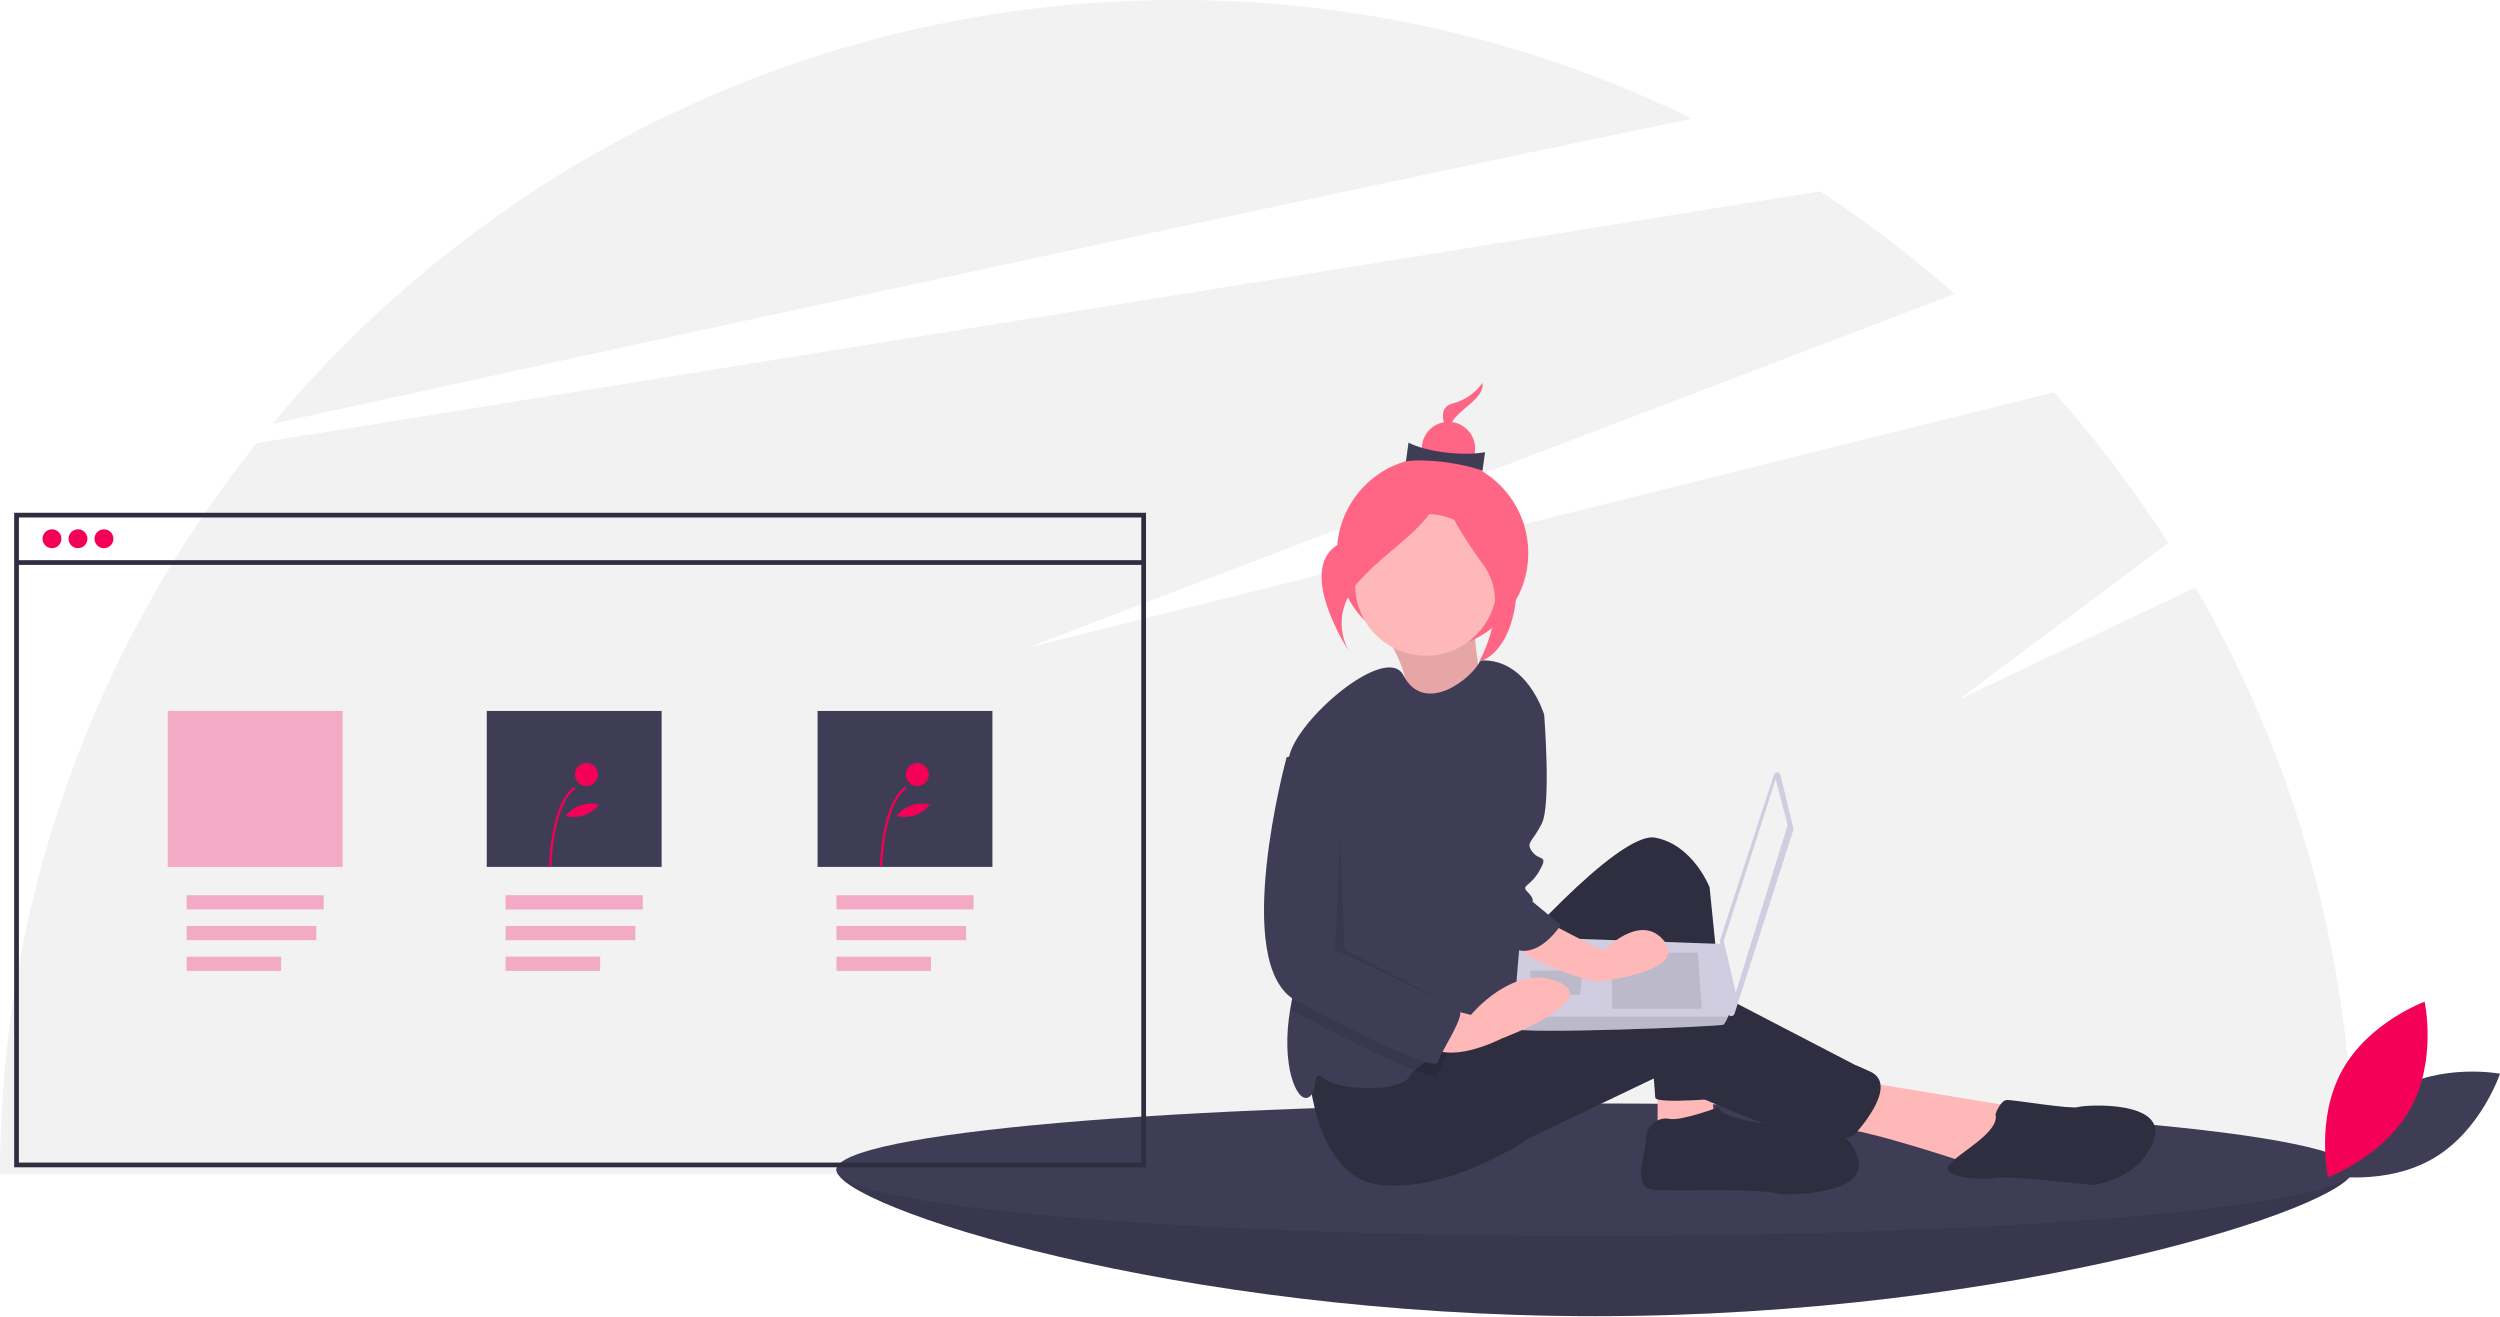
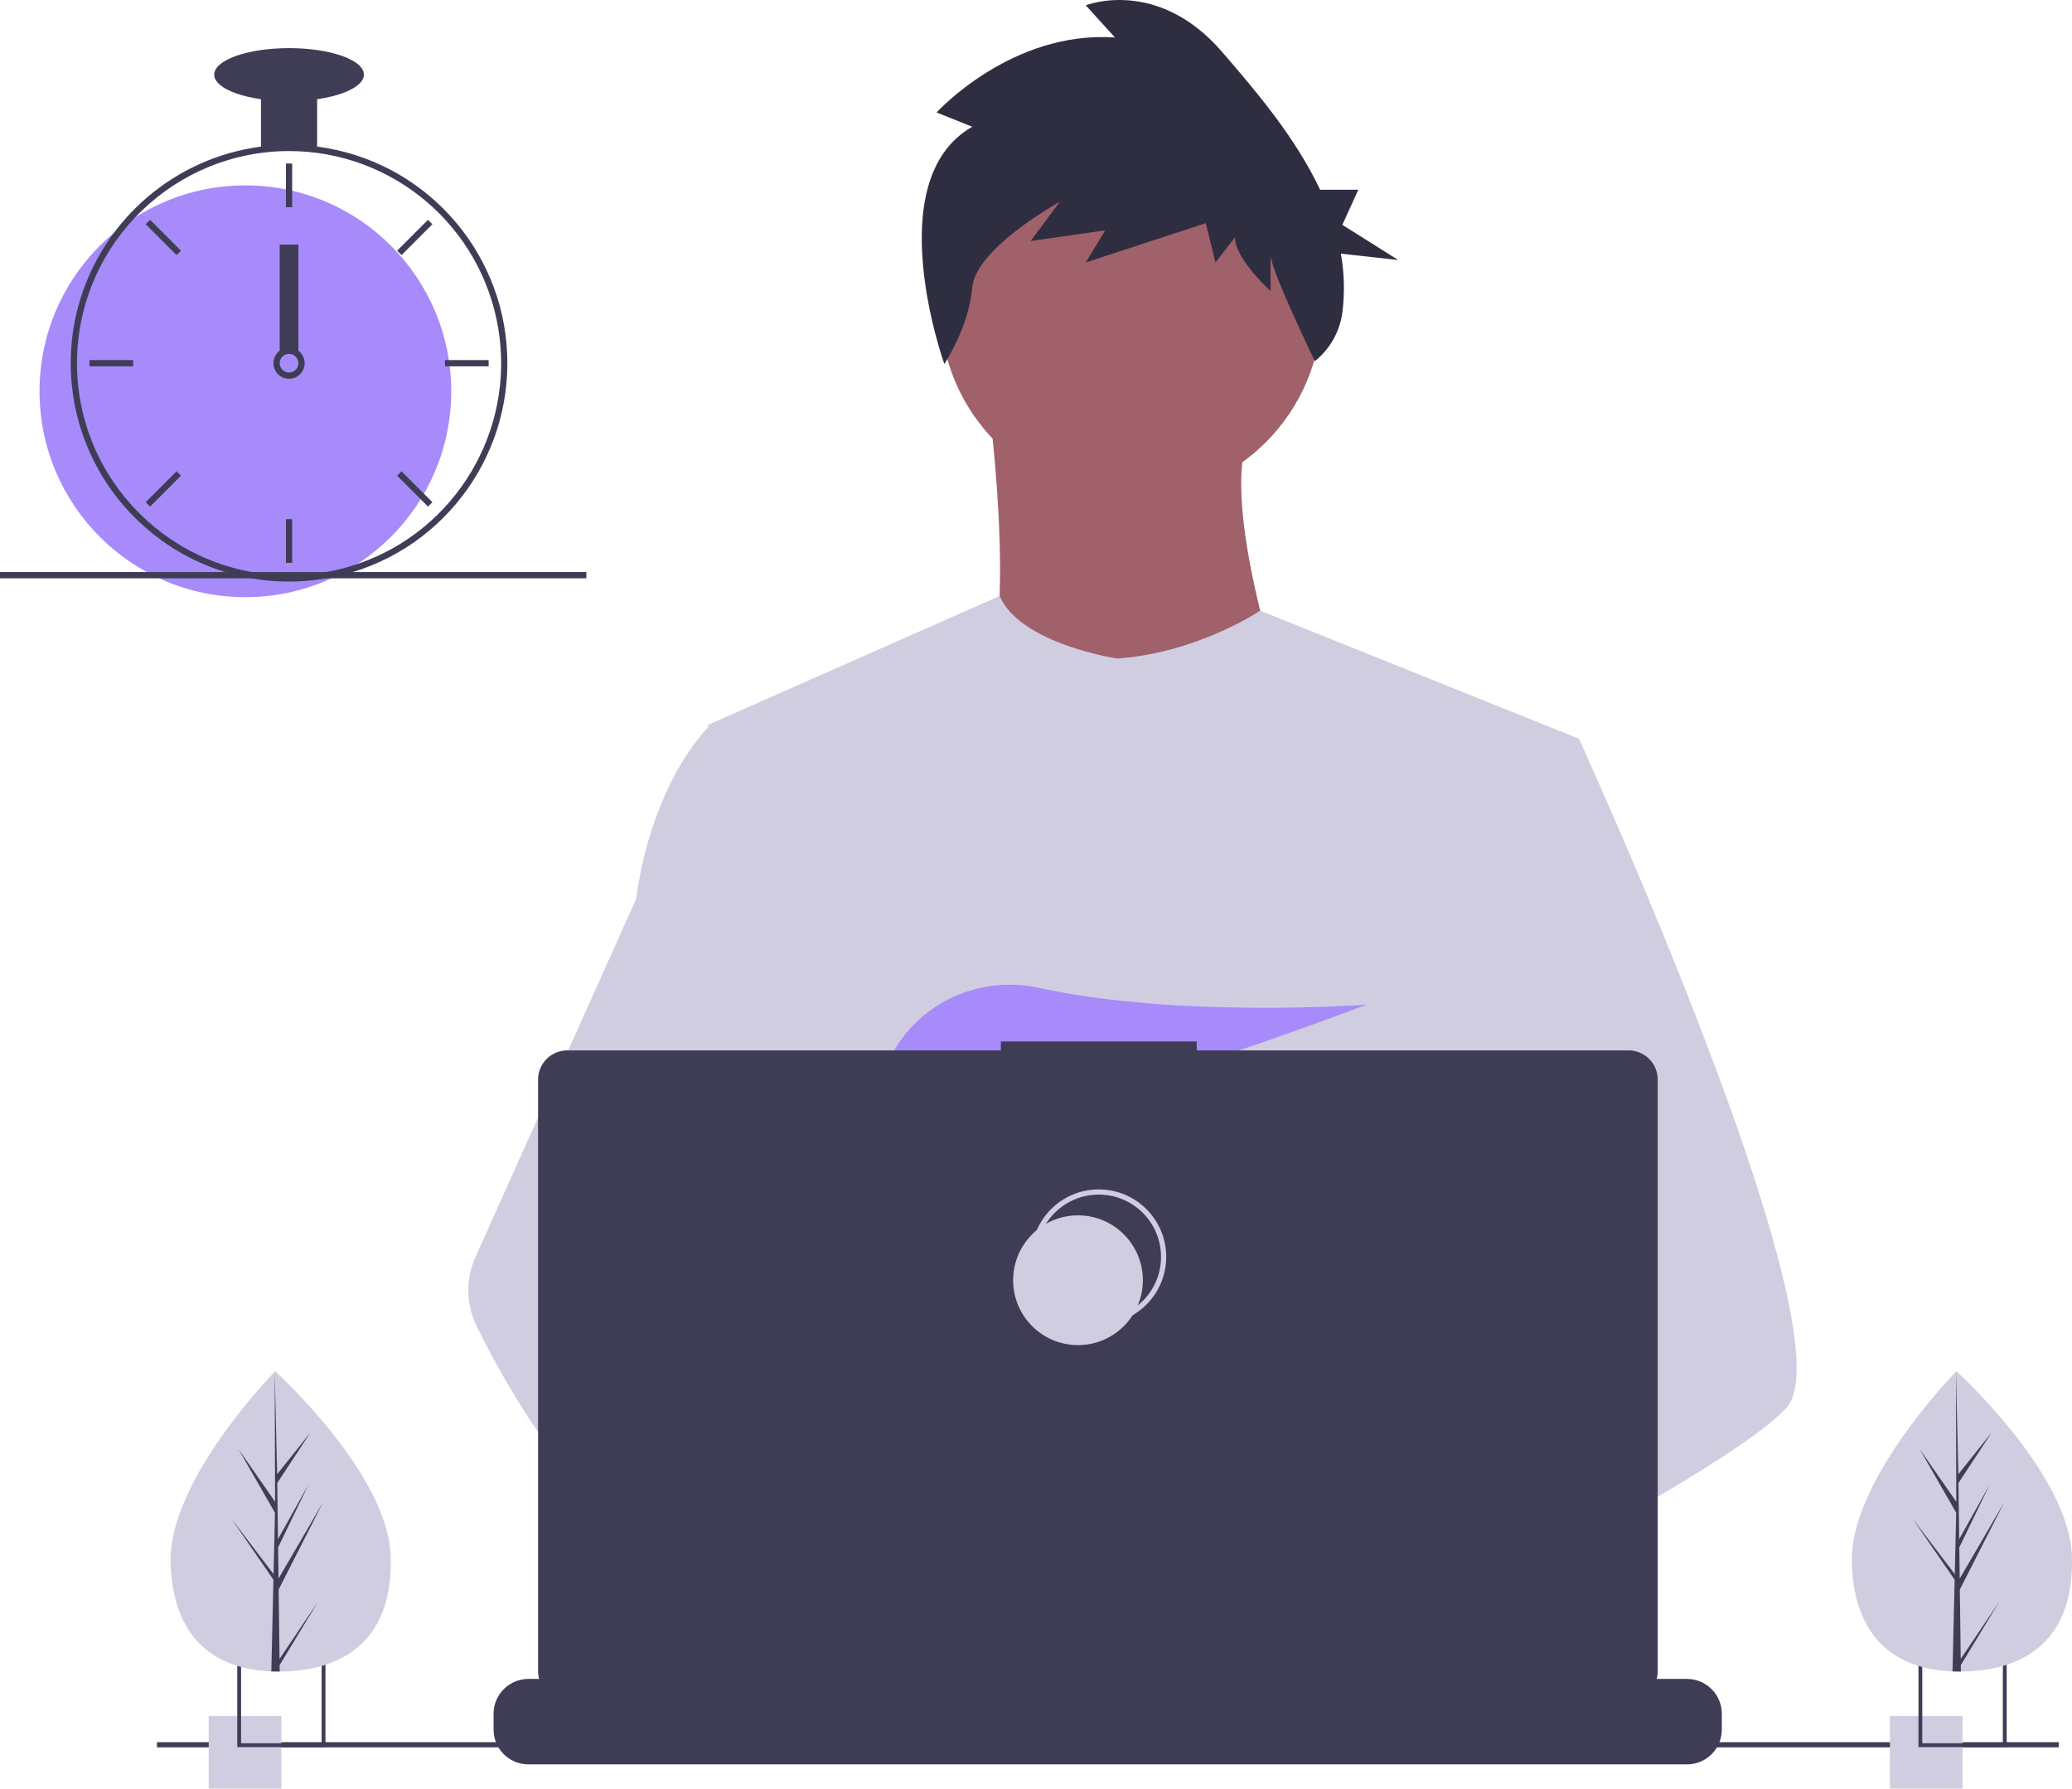
- <svg xmlns="http://www.w3.org/2000/svg" id="e8c09660-db65-4061-a2dc-920e909a0453" data-name="Layer 1" width="1057.994" height="557" viewBox="0 0 1057.994 557">
-   <path d="M1000.122,420.112,899.997,467.5l88.615-66.262a500.056,500.056,0,0,0-48.384-63.668L505.997,445.5,898.23,295.876a499.981,499.981,0,0,0-56.958-43.414L179.606,359.039A495.88,495.88,0,0,0,71.003,668.5h995.987A495.613,495.613,0,0,0,1000.122,420.112Z" transform="translate(-71.00317 -171.5)" fill="#f2f2f2" />
-   <path d="M787.12,221.695A495.972,495.972,0,0,0,568.997,171.5c-153.83,0-291.361,69.753-382.71,179.349C342.713,316.574,615.064,257.243,787.12,221.695Z" transform="translate(-71.00317 -171.5)" fill="#f2f2f2" />
-   <path d="M1066.997,666.5c0,15.464-143.717,62-321,62s-321-46.536-321-62,143.717,6,321,6S1066.997,651.036,1066.997,666.5Z" transform="translate(-71.00317 -171.5)" fill="#3f3d56" />
-   <path d="M1066.997,666.5c0,15.464-143.717,62-321,62s-321-46.536-321-62,143.717,6,321,6S1066.997,651.036,1066.997,666.5Z" transform="translate(-71.00317 -171.5)" opacity="0.1" />
-   <ellipse cx="674.994" cy="495" rx="321" ry="28" fill="#3f3d56" />
-   <path d="M656.644,438.626s12.911,20.477,8.3,26.021,34.593,5.683,34.593,5.683-5.889-29.788-4.156-36.643Z" transform="translate(-71.00317 -171.5)" fill="#ffb8b8" />
-   <path d="M656.644,438.626s12.911,20.477,8.3,26.021,34.593,5.683,34.593,5.683-5.889-29.788-4.156-36.643Z" transform="translate(-71.00317 -171.5)" opacity="0.1" />
-   <circle cx="606.274" cy="234.063" r="40.484" fill="#ff6584" />
-   <polygon points="701.494 453.5 701.494 477.5 725.494 472.5 723.494 455.5 701.494 453.5" fill="#ffb8b8" />
-   <path d="M857.497,629l67,11-17,25s-47-16-59-16S857.497,629,857.497,629Z" transform="translate(-71.00317 -171.5)" fill="#ffb8b8" />
-   <path d="M705.497,581s50-58,66-55,23,21,23,21l9,89s-32,3-32,0-6-67-6-67-47,104-72,35Z" transform="translate(-71.00317 -171.5)" fill="#2f2e41" />
-   <path d="M624.497,620s1,50,31,53,63-20,63-20l54-25.87s64,33.87,83,24.87c0,0,20-21,7-27s-1,0-1,0l-77-40s-15-4-41,7-61,16-61,16Z" transform="translate(-71.00317 -171.5)" fill="#2f2e41" />
-   <circle cx="603.494" cy="247.5" r="30" fill="#ffb8b8" />
-   <path d="M717.497,503l-2,42s1,55-8,59c-4.55,2.02-13.69,6.08-22.14,10.52-6.34,3.32-12.29,6.84-15.61,9.87a11.194,11.194,0,0,0-2.25,2.61c-4,7-30,6-36,1s-2,6-7,8c-4.84,1.94-11.55-13.92-7.44-37.6.13-.79.28-1.59.44-2.4,4.59-22.95-2.62-77.92-1.51-99.16a37.369,37.369,0,0,1,.51-4.84c3-16,41.28-48.56,48.44-34.69,8.82,17.12,29.08,1.48,32.56-6.31,20-1,27,23,27,23Z" transform="translate(-71.00317 -171.5)" fill="#3f3d56" />
-   <path d="M798.497,640s-16,6-21,5-10,3-10,9-6,20,3,21,46-1,54,2c0,0,36,1,33-14s-18-14-18-14S798.497,647,798.497,640Z" transform="translate(-71.00317 -171.5)" fill="#2f2e41" />
-   <path d="M915.497,643s2-6,5-6,27,4,30,3,38-3,32,14-26,19-26,19-36-4-41-3-23,0-20-5S917.497,651,915.497,643Z" transform="translate(-71.00317 -171.5)" fill="#2f2e41" />
-   <path d="M824.471,499.363l5.486,22.63a1.414,1.414,0,0,1-.027.764l-24.886,77.77a1.413,1.413,0,0,1-2.751-.271l-3.443-30.296a1.414,1.414,0,0,1,.061-.598l22.843-70.104A1.413,1.413,0,0,1,824.471,499.363Z" transform="translate(-71.00317 -171.5)" fill="#d0cde1" />
-   <polygon points="751.45 329.775 756.515 349.191 734.565 420.104 729.5 398.155 751.45 329.775" fill="#f2f2f2" />
-   <path d="M711.862,606.8c.844,2.533,87.797-.844,88.641-1.688a18.324,18.324,0,0,0,1.857-3.377c.794-1.688,1.52-3.377,1.52-3.377l-3.377-27.335-86.109-3.056s-2.153,23.165-2.592,33.768A25.331,25.331,0,0,0,711.862,606.8Z" transform="translate(-71.00317 -171.5)" fill="#d0cde1" />
-   <polygon points="718.526 403.22 720.214 426.858 682.225 426.858 682.225 403.22 718.526 403.22" opacity="0.1" />
-   <polygon points="669.562 410.818 669.789 410.773 668.718 420.949 647.612 420.949 647.612 410.818 669.562 410.818" opacity="0.1" />
-   <path d="M711.862,606.8c.844,2.533,87.797-.844,88.641-1.688a18.324,18.324,0,0,0,1.857-3.377H711.803A25.331,25.331,0,0,0,711.862,606.8Z" transform="translate(-71.00317 -171.5)" opacity="0.1" />
-   <path d="M698.409,333.5a22.13,22.13,0,0,1-12.769,8.778c-8.929,2.391-.073,15.809-.073,15.809s-3.22-4.879,1.425-10.046S699.112,339.34,698.409,333.5Z" transform="translate(-71.00317 -171.5)" fill="#ff6584" />
-   <circle cx="612.982" cy="189.806" r="11.283" fill="#ff6584" />
-   <path d="M698.39,370.762c-9.198-3.479-24.513-5.243-32.392-4.037l1.081-7.891c7.575,3.915,22.82,5.755,32.392,4.037Z" transform="translate(-71.00317 -171.5)" fill="#3f3d56" />
-   <path d="M680.592,373.587s-11.527,19.174-38.332,26.351-.219,47.458-.219,47.458-9.668-14.647,4.277-30.159S682.702,391.12,680.592,373.587Z" transform="translate(-71.00317 -171.5)" fill="#ff6584" />
-   <path d="M681.507,372.422s11.074,26.336,23.231,28.826,11.235,44.103-7.777,50.344c0,0,13.863-24.396,2.013-40.757S679.64,381.54,681.507,372.422Z" transform="translate(-71.00317 -171.5)" fill="#ff6584" />
-   <path d="M685.357,614.52c-2.47,4.67-5.37,9.52-5.86,11.48-.33,1.33-3.99.56-9.75-1.61-11.55-4.37-31.57-14.38-50.25-24.39a15.775,15.775,0,0,1-2.44-1.6c.13-.79.28-1.59.44-2.4,4.59-22.95-2.62-77.92-1.51-99.16l8.51-2.84,17,16v68s44,24,47,26C690.027,605.02,687.917,609.67,685.357,614.52Z" transform="translate(-71.00317 -171.5)" opacity="0.1" />
-   <path d="M722.497,560l27,14s16-17,26-4-29,17-29,17-34-8-35-19S722.497,560,722.497,560Z" transform="translate(-71.00317 -171.5)" fill="#ffb8b8" />
-   <path d="M677.497,597l16,4s18-22,37-14-24,24-24,24-23,12-32,2S677.497,597,677.497,597Z" transform="translate(-71.00317 -171.5)" fill="#ffb8b8" />
-   <path d="M712.497,465c1,1,12,9,12,9s3,38-1,46-7,8-4,12,7,1,3,8-8,6-5,9,2,4,2,4l12,10s-7.362,11.726-16.681,10.863S697.497,528,697.497,528Z" transform="translate(-71.00317 -171.5)" fill="#3f3d56" />
-   <path d="M624.497,489l-9,3s-24,88,4,103,59,30,60,26,12-20,9-22-47-26-47-26V505Z" transform="translate(-71.00317 -171.5)" fill="#3f3d56" />
-   <polygon points="566.994 354 564.994 402 617.994 427 568.994 402 566.994 354" opacity="0.1" />
-   <path d="M1084.097,633.143c-20.155,11.884-28.088,35.774-28.088,35.774s24.745,4.621,44.9-7.263,28.088-35.774,28.088-35.774S1104.252,621.259,1084.097,633.143Z" transform="translate(-71.00317 -171.5)" fill="#3f3d56" />
-   <path d="M1091.16,640.511c-11.287,20.496-34.933,29.128-34.933,29.128s-5.347-24.598,5.94-45.094,34.933-29.128,34.933-29.128S1102.446,620.016,1091.16,640.511Z" transform="translate(-71.00317 -171.5)" fill="#f50057" />
-   <circle cx="21.994" cy="228" r="4" fill="#f50057" />
-   <circle cx="32.994" cy="228" r="4" fill="#f50057" />
-   <circle cx="43.994" cy="228" r="4" fill="#f50057" />
-   <rect x="78.994" y="378.873" width="58" height="6" fill="#f50057" opacity="0.3" />
-   <rect x="78.994" y="391.873" width="54.865" height="6" fill="#f50057" opacity="0.3" />
-   <rect x="78.994" y="404.873" width="39.973" height="6" fill="#f50057" opacity="0.3" />
-   <g opacity="0.3">
-     <rect x="213.994" y="378.873" width="58" height="6" fill="#f50057" />
-     <rect x="213.994" y="391.873" width="54.865" height="6" fill="#f50057" />
-     <rect x="213.994" y="404.873" width="39.973" height="6" fill="#f50057" />
-     <rect x="213.994" y="378.873" width="58" height="6" fill="#f50057" opacity="0.3" />
-     <rect x="213.994" y="391.873" width="54.865" height="6" fill="#f50057" opacity="0.3" />
-     <rect x="213.994" y="404.873" width="39.973" height="6" fill="#f50057" opacity="0.3" />
-   </g>
-   <rect x="353.994" y="378.873" width="58" height="6" fill="#f50057" opacity="0.3" />
-   <rect x="353.994" y="391.873" width="54.865" height="6" fill="#f50057" opacity="0.3" />
-   <rect x="353.994" y="404.873" width="39.973" height="6" fill="#f50057" opacity="0.3" />
-   <rect x="70.994" y="300.873" width="74" height="66" fill="#f50057" opacity="0.3" />
-   <rect x="205.994" y="300.873" width="74" height="66" fill="#3f3d56" />
-   <rect x="345.994" y="300.873" width="74" height="66" fill="#3f3d56" />
-   <path d="M304.355,538.095l-.976-.019c.021-1.081.631-26.561,10.662-33.604l.561.799C304.976,512.03,304.36,537.835,304.355,538.095Z" transform="translate(-71.00317 -171.5)" fill="#f50057" />
-   <circle cx="248.2" cy="327.768" r="4.881" fill="#f50057" />
-   <path d="M318.216,516.504a15.198,15.198,0,0,1-7.841.339,13.85,13.85,0,0,1,14.24-4.884A15.198,15.198,0,0,1,318.216,516.504Z" transform="translate(-71.00317 -171.5)" fill="#f50057" />
-   <path d="M444.355,538.095l-.976-.019c.021-1.081.631-26.561,10.662-33.604l.561.799C444.976,512.03,444.36,537.835,444.355,538.095Z" transform="translate(-71.00317 -171.5)" fill="#f50057" />
-   <circle cx="388.2" cy="327.768" r="4.881" fill="#f50057" />
-   <path d="M458.216,516.504a15.198,15.198,0,0,1-7.841.339,13.85,13.85,0,0,1,14.24-4.884A15.198,15.198,0,0,1,458.216,516.504Z" transform="translate(-71.00317 -171.5)" fill="#f50057" />
-   <path d="M555.997,665.5h-479v-277h479Zm-477-2h475v-273h-475Z" transform="translate(-71.00317 -171.5)" fill="#2f2e41" />
-   <rect x="6.994" y="237.065" width="477" height="2" fill="#2f2e41" />
+ <svg xmlns="http://www.w3.org/2000/svg" id="b4850822-491f-41e2-90b8-9be7376dfe8f" data-name="Layer 1" width="798.627" height="689.223" viewBox="0 0 798.627 689.223">
+   <circle cx="435.922" cy="118.405" r="73.536" fill="#a0616a" />
+   <path d="M581.722,260.562s13.855,104.443-7.46,116.166,126.823,12.789,126.823,12.789S668.047,298.928,682.968,271.219Z" transform="translate(-200.6864 -105.3887)" fill="#a0616a" />
+   <path d="M809.257,390.045l-12.32,56.1-26.05,118.69-.78,6.5-8.99,75.25-5.98,49.99-4.01,33.58c-24.38,12.53-42.05,21.18-42.05,21.18s-1.52-7.62-3.97-17.37c-17.11,5.13-48.77,13.64-75.6,15.34,9.77,10.89,14.26,21.12,8.17,28.67-18.38,22.76-94.26-24.92-120.8-42.7a71.841,71.841,0,0,0-.7,12.86l-20.31-15.62,2.01-35.94,3.39-60.81,4.26-76.26a80.064,80.064,0,0,1-3.37-10.03c-6.22-22.12-13.77-66.29-19.56-103.33-4.66-29.81-8.16-55-8.9-60.36-.1-.7-.15-1.06-.15-1.06l112.43-49.68c7.99,18.53,45.3,24.1,45.3,24.1,30.91-2.13,55.14-18.43,55.14-18.43Z" transform="translate(-200.6864 -105.3887)" fill="#d0cde1" />
+   <path d="M717.607,730.025s-4.76,1.63-12.5,3.94c-17.11,5.13-48.77,13.64-75.6,15.34-23.1,1.48-42.62-2.08-46.19-17.15-1.53-6.48.64-11.81,5.37-16.19,14.12-13.09,51-17.78,80.25-19.39,8.26-.45,15.9-.66,22.26-.74,10.8-.14,17.88.08,17.88.08l.17.66Z" transform="translate(-200.6864 -105.3887)" fill="#a0616a" />
+   <path d="M575.433,154.235,561.683,148.731s28.749-31.651,68.747-28.898l-11.25-12.385s27.499-11.009,52.498,17.89c13.141,15.191,28.346,33.048,37.825,53.163h14.725l-6.146,13.532,21.509,13.532-22.077-2.431a75.617,75.617,0,0,1,.599,22.445A29.041,29.041,0,0,1,707.48,244.576h0s-17.052-35.296-17.052-40.8V217.537s-13.749-12.385-13.749-20.642L669.179,206.528l-3.75-15.137-46.248,15.137,7.5-12.385-28.749,4.128,11.25-15.137s-32.499,17.89-33.749,33.027c-1.25,15.137-10.762,29.481-10.762,29.481S539.184,174.877,575.433,154.235Z" transform="translate(-200.6864 -105.3887)" fill="#2f2e41" />
+   <path d="M889.187,647.955c-7.49,8.12-26.05,20.35-48.55,33.59-8.37,4.92-17.28,9.99-26.37,15.03-21.69,12.03-44.4,23.95-63.14,33.58-24.38,12.53-42.05,21.18-42.05,21.18s-1.52-7.62-3.97-17.37c-3.28-13.05-8.22-29.92-13.37-37.39-.18-.26-.36-.5-.54-.74-1.5-1.97-3.01-3.12-4.5-3.12l74.42-46.13,32.16-19.94-23.17-55.31-29.06-69.38,17.54-55.81,17.63-56.1h33.04s10.94,23.88,24.93,57.18c2.09,4.98,4.25,10.17,6.45,15.53C869.417,532.755,905.297,630.505,889.187,647.955Z" transform="translate(-200.6864 -105.3887)" fill="#d0cde1" />
+   <path d="M637.677,777.975c-18.38,22.76-94.26-24.92-120.8-42.7-5.78-3.87-9.22-6.32-9.22-6.32l24.28-32.38,7.69-10.25s6.88,3.65,17.05,9.59c.37.22.74.44,1.12.66,8.77,5.15,19.78,11.88,30.89,19.39,15.33,10.37,30.83,22.2,40.82,33.34C639.277,760.195,643.767,770.425,637.677,777.975Z" transform="translate(-200.6864 -105.3887)" fill="#a0616a" />
+   <path d="M556.677,695.915a47.782,47.782,0,0,0-8.1.66c-22.99,3.95-29.77,24.76-31.7,38.7a71.841,71.841,0,0,0-.7,12.86l-20.31-15.62-7.4-5.69c-17.81-6.21-33.68-17.24-47.44-30.25a238.482,238.482,0,0,1-31.95-37.89,334.15,334.15,0,0,1-24.72-42.4,31.184,31.184,0,0,1-.43-26.45l25.15-56.05,36.76-81.92q.405-2.925.89-5.72c7.29-41.8,26.82-60.36,26.82-60.36h14.92l9.98,60.36,12.4,74.99-8.69,28.34-20.08,65.45,19.19,20.84Z" transform="translate(-200.6864 -105.3887)" fill="#d0cde1" />
+   <path d="M573.563,521.195l12.755,14.881c4.739-.904,9.687-1.965,14.784-3.158l-3.663-11.723,8.957,10.45c53.997-13.281,120.927-39.101,120.927-39.101s-72.257,5.298-126.208-6.489c-23.871-5.215-48.431,6.618-58.226,29.002-5.694,13.011-4.799,24.283,15.394,24.283a133.375,133.375,0,0,0,20.353-1.914Z" transform="translate(-200.6864 -105.3887)" fill="#a78bfa" />
+   <path d="M864.337,765.775v6.07a13.34,13.34,0,0,1-.91,4.87,13.688,13.688,0,0,1-.97,2,13.437,13.437,0,0,1-11.55,6.56h-446.55a13.437,13.437,0,0,1-11.55-6.56,13.682,13.682,0,0,1-.97-2,13.34,13.34,0,0,1-.91-4.87v-6.07a13.426,13.426,0,0,1,13.43-13.43h25.74v-2.83a.559.559,0,0,1,.56-.56h13.43a.559.559,0,0,1,.56.56v2.83h8.39v-2.83a.559.559,0,0,1,.56-.56h13.43a.559.559,0,0,1,.56.56v2.83h8.4v-2.83a.559.559,0,0,1,.56-.56h13.43a.559.559,0,0,1,.56.56v2.83h8.39v-2.83a.559.559,0,0,1,.56-.56h13.43a.559.559,0,0,1,.56.56v2.83h8.39v-2.83a.559.559,0,0,1,.56-.56h13.43a.559.559,0,0,1,.56.56v2.83h8.4v-2.83a.559.559,0,0,1,.56-.56h13.43a.559.559,0,0,1,.56.56v2.83h8.39v-2.83a.559.559,0,0,1,.56-.56h105.2a.559.559,0,0,1,.56.56v2.83h8.4v-2.83a.559.559,0,0,1,.56-.56h13.43a.566.566,0,0,1,.56.56v2.83h8.39v-2.83a.559.559,0,0,1,.56-.56h13.43a.559.559,0,0,1,.56.56v2.83h8.39v-2.83a.559.559,0,0,1,.56-.56h13.43a.559.559,0,0,1,.56.56v2.83h8.4v-2.83a.559.559,0,0,1,.56-.56h13.43a.557.557,0,0,1,.55.56v2.83h8.4v-2.83a.559.559,0,0,1,.56-.56h13.43a.559.559,0,0,1,.56.56v2.83h8.39v-2.83a.559.559,0,0,1,.56-.56h13.43a.559.559,0,0,1,.56.56v2.83h39.17A13.426,13.426,0,0,1,864.337,765.775Z" transform="translate(-200.6864 -105.3887)" fill="#3f3d56" />
+   <rect x="60.5" y="671.326" width="733" height="2" fill="#3f3d56" />
+   <path d="M828.381,510.145H661.938v-3.431H586.466v3.431h-167.129a11.259,11.259,0,0,0-11.259,11.259V749.315a11.259,11.259,0,0,0,11.259,11.259H828.381a11.259,11.259,0,0,0,11.259-11.259V521.404A11.259,11.259,0,0,0,828.381,510.145Z" transform="translate(-200.6864 -105.3887)" fill="#3f3d56" />
+   <circle cx="423.5" cy="484.326" r="25" fill="none" stroke="#d0cde1" stroke-miterlimit="10" stroke-width="2" />
+   <circle cx="415.5" cy="493.326" r="25" fill="#d0cde1" />
+   <rect x="80.446" y="661.223" width="28" height="28" fill="#d0cde1" />
+   <path d="M292.136,744.612v34h34v-34Zm32.52,32.52h-31.05v-31.04h31.05Z" transform="translate(-200.6864 -105.3887)" fill="#3f3d56" />
+   <rect x="728.446" y="661.223" width="28" height="28" fill="#d0cde1" />
+   <path d="M940.136,744.612v34h34v-34Zm32.52,32.52h-31.05v-31.04h31.05Z" transform="translate(-200.6864 -105.3887)" fill="#3f3d56" />
+   <circle cx="94.58" cy="150.773" r="79.34" fill="#a78bfa" />
+   <path d="M322.915,161.879a85.755,85.755,0,0,0-21.638,0A84.368,84.368,0,0,0,231.662,220.591a83.223,83.223,0,0,0-3.655,21.662c-.036,1.022-.06,2.056-.06,3.089a84.233,84.233,0,0,0,84.149,84.149c1.791,0,3.582-.06,5.349-.168a83.231,83.231,0,0,0,12.334-1.707,84.159,84.159,0,0,0-6.864-165.737Zm15.519,160.857h-.012a80.908,80.908,0,0,1-20.977,4.171c-1.767.12-3.558.18-5.349.18a81.845,81.845,0,0,1-81.745-81.745c0-1.034.024-2.068.06-3.089a81.856,81.856,0,0,1,81.685-78.655,81.749,81.749,0,0,1,26.339,159.138Z" transform="translate(-200.6864 -105.3887)" fill="#3f3d56" />
+   <rect x="110.208" y="63.018" width="2.404" height="16.83" fill="#3f3d56" />
+   <rect x="262.442" y="188.476" width="2.404" height="16.83" transform="translate(-262.6894 138.704) rotate(-45)" fill="#3f3d56" />
+   <rect x="242.373" y="236.928" width="2.404" height="16.83" transform="translate(-202.4538 383.5287) rotate(-90)" fill="#3f3d56" />
+   <rect x="262.442" y="285.379" width="2.404" height="16.83" transform="translate(41.63884 582.5743) rotate(-135)" fill="#3f3d56" />
+   <rect x="359.346" y="188.476" width="2.404" height="16.83" transform="translate(275.5851 485.6705) rotate(-135)" fill="#3f3d56" />
+   <rect x="379.415" y="236.928" width="2.404" height="16.83" transform="translate(-65.41128 520.5713) rotate(-90)" fill="#3f3d56" />
+   <rect x="359.346" y="285.379" width="2.404" height="16.83" transform="translate(-302.8282 235.6077) rotate(-45)" fill="#3f3d56" />
+   <rect x="110.208" y="200.06" width="2.404" height="16.83" fill="#3f3d56" />
+   <path d="M315.703,240.534a6.011,6.011,0,0,0-7.213,0,6.187,6.187,0,0,0-1.719,2.02,6.011,6.011,0,1,0,8.932-2.02Zm-3.606,8.415a3.617,3.617,0,0,1-3.606-3.606,3.671,3.671,0,0,1,.637-2.044,3.603,3.603,0,1,1,2.969,5.65Z" transform="translate(-200.6864 -105.3887)" fill="#3f3d56" />
+   <rect x="100.591" y="35.369" width="21.638" height="21.638" fill="#3f3d56" />
+   <ellipse cx="111.41" cy="28.757" rx="28.851" ry="10.218" fill="#3f3d56" />
+   <rect x="107.803" y="94.273" width="7.213" height="40.872" fill="#3f3d56" />
+   <rect y="220.44" width="226" height="2.404" fill="#3f3d56" />
+   <path d="M351.28,705.143c.933,31.95-17.735,43.659-41.163,44.343q-.816.024-1.625.029-1.63.012-3.228-.054c-21.188-.88-37.96-12.127-38.828-41.84-.898-30.75,37.269-70.703,40.133-73.658l.005-.003c.109-.113.164-.169.164-.169S350.347,673.195,351.28,705.143Z" transform="translate(-200.6864 -105.3887)" fill="#d0cde1" />
+   <path d="M308.43,744.644l14.882-22.131-14.852,24.512.031,2.49q-1.63.012-3.228-.054L306.002,717.449l-.02-.247.027-.048.071-3.025-16.298-23.663,16.279,21.399.058.639.558-24.186-14.077-24.533,14.117,20.284-.147-50.108 0-.167.005.164.934,39.491,12.829-16.041-12.787,19.444.28,21.634,11.806-21.114-11.762,24.295.156,12.03,17.169-29.411-17.117,33.608Z" transform="translate(-200.6864 -105.3887)" fill="#3f3d56" />
+   <path d="M999.28,705.143c.933,31.95-17.735,43.659-41.163,44.343q-.816.024-1.625.029-1.63.012-3.228-.054c-21.188-.88-37.96-12.127-38.828-41.84-.898-30.75,37.269-70.703,40.133-73.658l.005-.003c.109-.113.164-.169.164-.169S998.347,673.195,999.28,705.143Z" transform="translate(-200.6864 -105.3887)" fill="#d0cde1" />
+   <path d="M956.43,744.644l14.882-22.131-14.852,24.512.031,2.49q-1.63.012-3.228-.054L954.002,717.449l-.02-.247.027-.048.071-3.025-16.298-23.663,16.279,21.399.058.639.558-24.186-14.077-24.533,14.117,20.284-.147-50.108 0-.167.005.164.934,39.491,12.829-16.041-12.787,19.444.28,21.634,11.806-21.114-11.762,24.295.156,12.03,17.169-29.411-17.117,33.608Z" transform="translate(-200.6864 -105.3887)" fill="#3f3d56" />
</svg>
